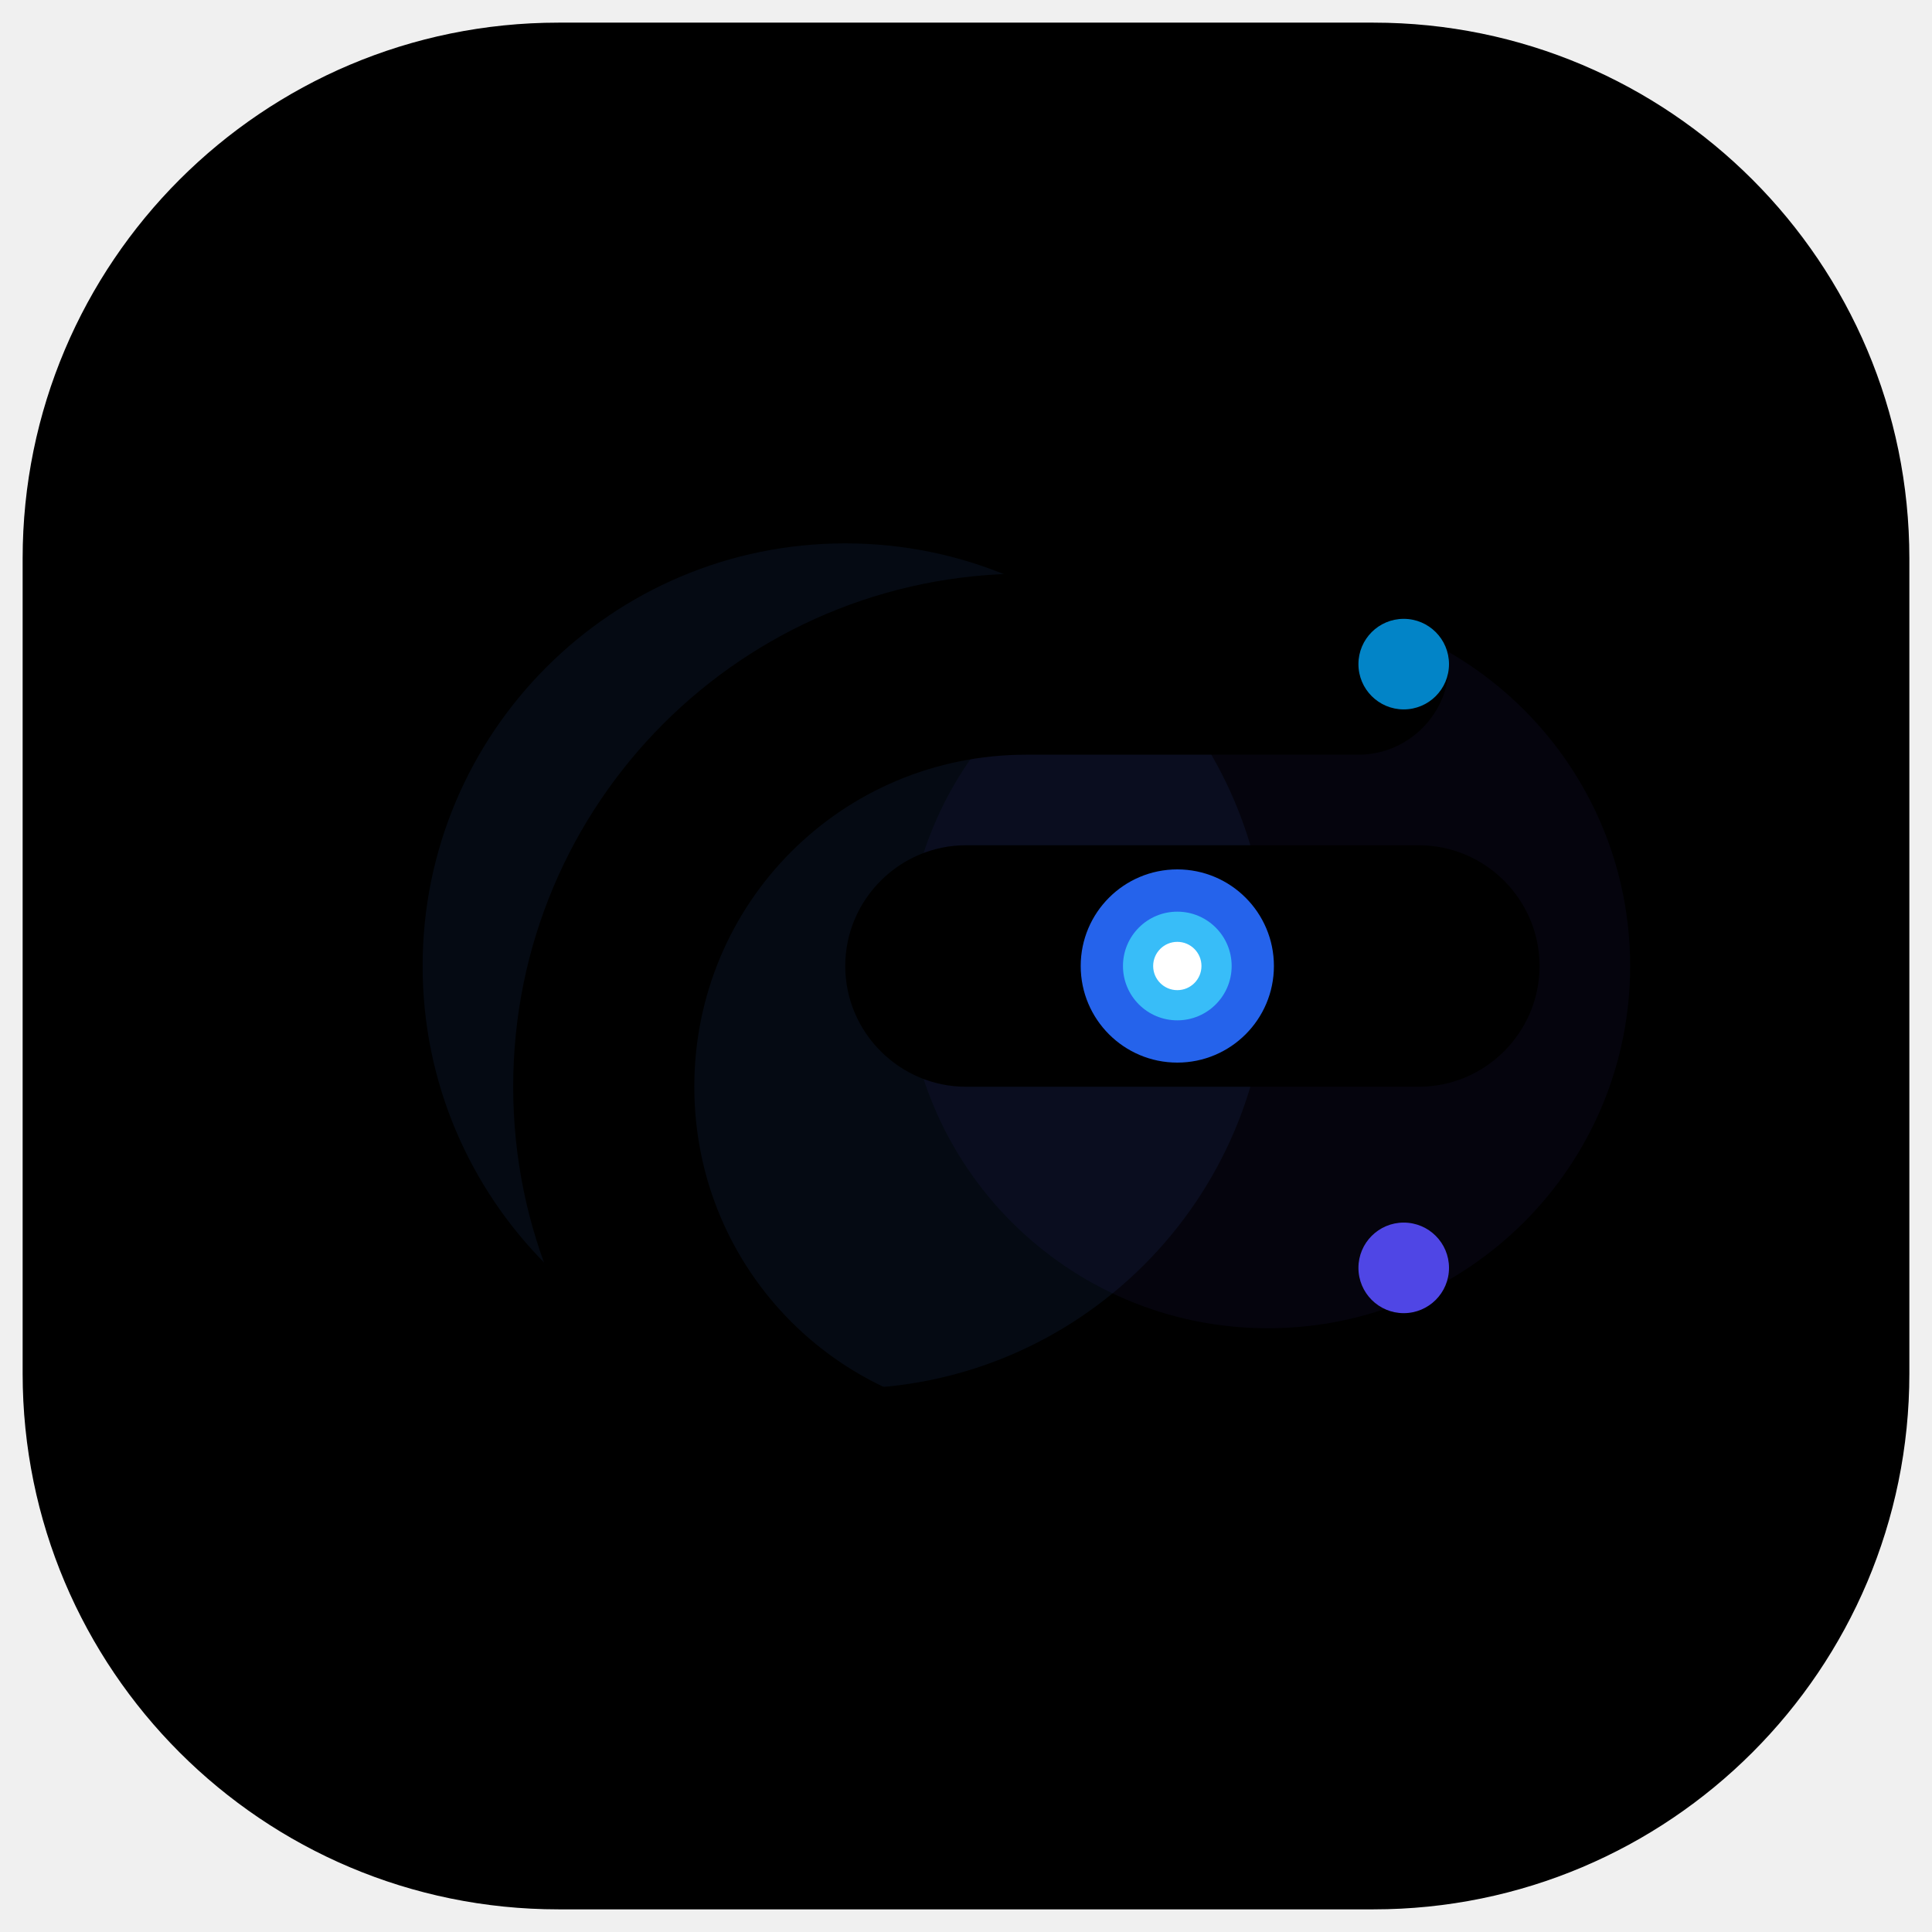
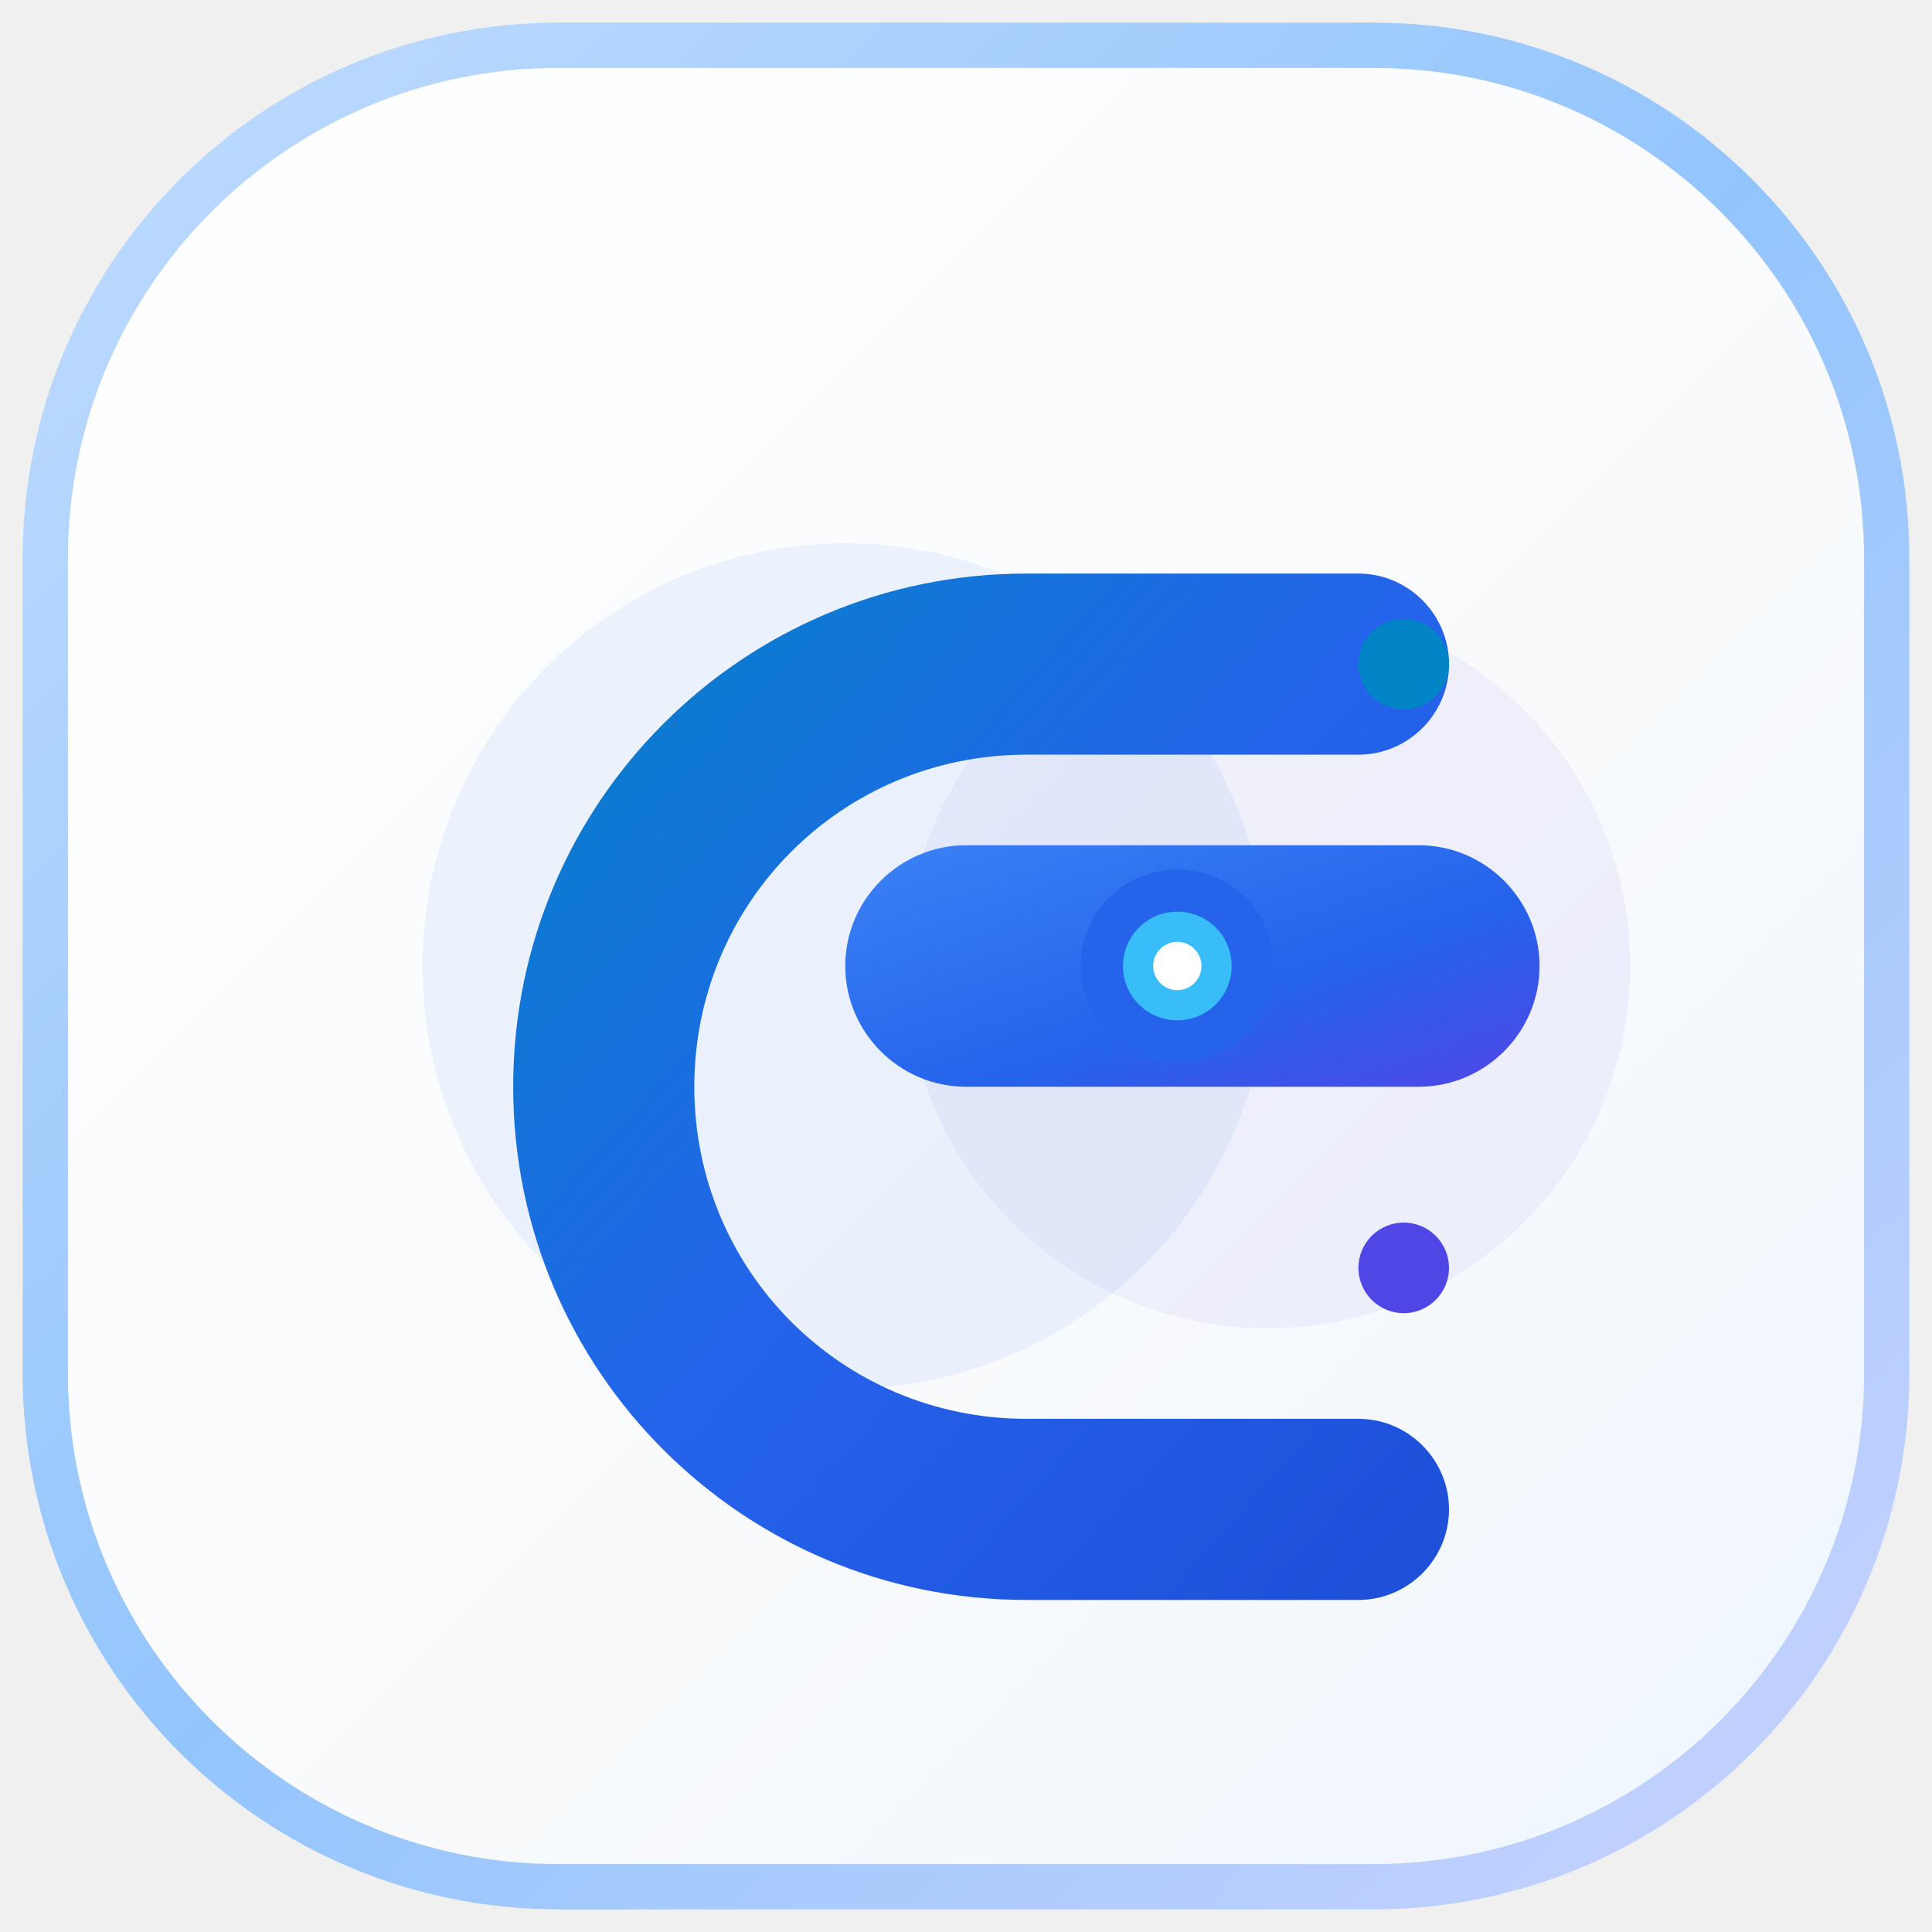
<svg xmlns="http://www.w3.org/2000/svg" width="64" height="64" viewBox="0 0 64 64" fill="none">
  <defs>
    <linearGradient id="txLightBg" x1="0%" y1="0%" x2="100%" y2="100%">
-       <stop offset="0%" stopColor="#FFFFFF" />
-       <stop offset="60%" stopColor="#F8FAFC" />
-       <stop offset="100%" stopColor="#EFF6FF" />
+       <stop offset="0%" stop-color="#FFFFFF" />
+       <stop offset="60%" stop-color="#F8FAFC" />
+       <stop offset="100%" stop-color="#EFF6FF" />
    </linearGradient>
    <linearGradient id="txLightBorder" x1="0%" y1="0%" x2="100%" y2="100%">
-       <stop offset="0%" stopColor="#BFDBFE" />
-       <stop offset="50%" stopColor="#93C5FD" />
-       <stop offset="100%" stopColor="#C7D2FE" />
+       <stop offset="0%" stop-color="#BFDBFE" />
+       <stop offset="50%" stop-color="#93C5FD" />
+       <stop offset="100%" stop-color="#C7D2FE" />
    </linearGradient>
    <linearGradient id="txWaveClearOuter" x1="0%" y1="0%" x2="100%" y2="100%">
-       <stop offset="0%" stopColor="#0284C7" />
-       <stop offset="50%" stopColor="#2563EB" />
-       <stop offset="100%" stopColor="#1D4ED8" />
+       <stop offset="0%" stop-color="#0284C7" />
+       <stop offset="50%" stop-color="#2563EB" />
+       <stop offset="100%" stop-color="#1D4ED8" />
    </linearGradient>
    <linearGradient id="txWaveClearMid" x1="0%" y1="0%" x2="100%" y2="100%">
-       <stop offset="0%" stopColor="#3B82F6" />
-       <stop offset="60%" stopColor="#2563EB" />
-       <stop offset="100%" stopColor="#4F46E5" />
+       <stop offset="0%" stop-color="#3B82F6" />
+       <stop offset="60%" stop-color="#2563EB" />
+       <stop offset="100%" stop-color="#4F46E5" />
    </linearGradient>
  </defs>
  <rect x="1.5" y="1.5" width="61" height="61" rx="17" fill="url(#txLightBg)" stroke="url(#txLightBorder)" stroke-width="1.5" />
  <circle cx="28" cy="32" r="14" fill="#3B82F6" opacity="0.08" />
  <circle cx="42" cy="32" r="12" fill="#4F46E5" opacity="0.06" />
  <path d="M 45 19 C 46.65 19 48 20.35 48 22 C 48 23.65 46.65 25 45 25 L 34 25 C 27.9 25 23 29.9 23 36 C 23 42.1 27.9 47 34 47 L 45 47 C 46.65 47 48 48.35 48 50 C 48 51.65 46.65 53 45 53 L 34 53 C 24.6 53 17 45.4 17 36 C 17 26.6 24.6 19 34 19 L 45 19 Z" fill="url(#txWaveClearOuter)" />
  <path d="M 28 32 C 28 29.8 29.8 28 32 28 L 47 28 C 49.2 28 51 29.8 51 32 C 51 34.2 49.2 36 47 36 L 32 36 C 29.8 36 28 34.2 28 32 Z" fill="url(#txWaveClearMid)" />
  <circle cx="39" cy="32" r="3.2" fill="#2563EB" />
  <circle cx="39" cy="32" r="1.8" fill="#38BDF8" />
  <circle cx="39" cy="32" r="0.8" fill="#FFFFFF" />
  <circle cx="46.5" cy="22" r="1.5" fill="#0284C7" />
  <circle cx="46.5" cy="42" r="1.5" fill="#4F46E5" />
</svg>
